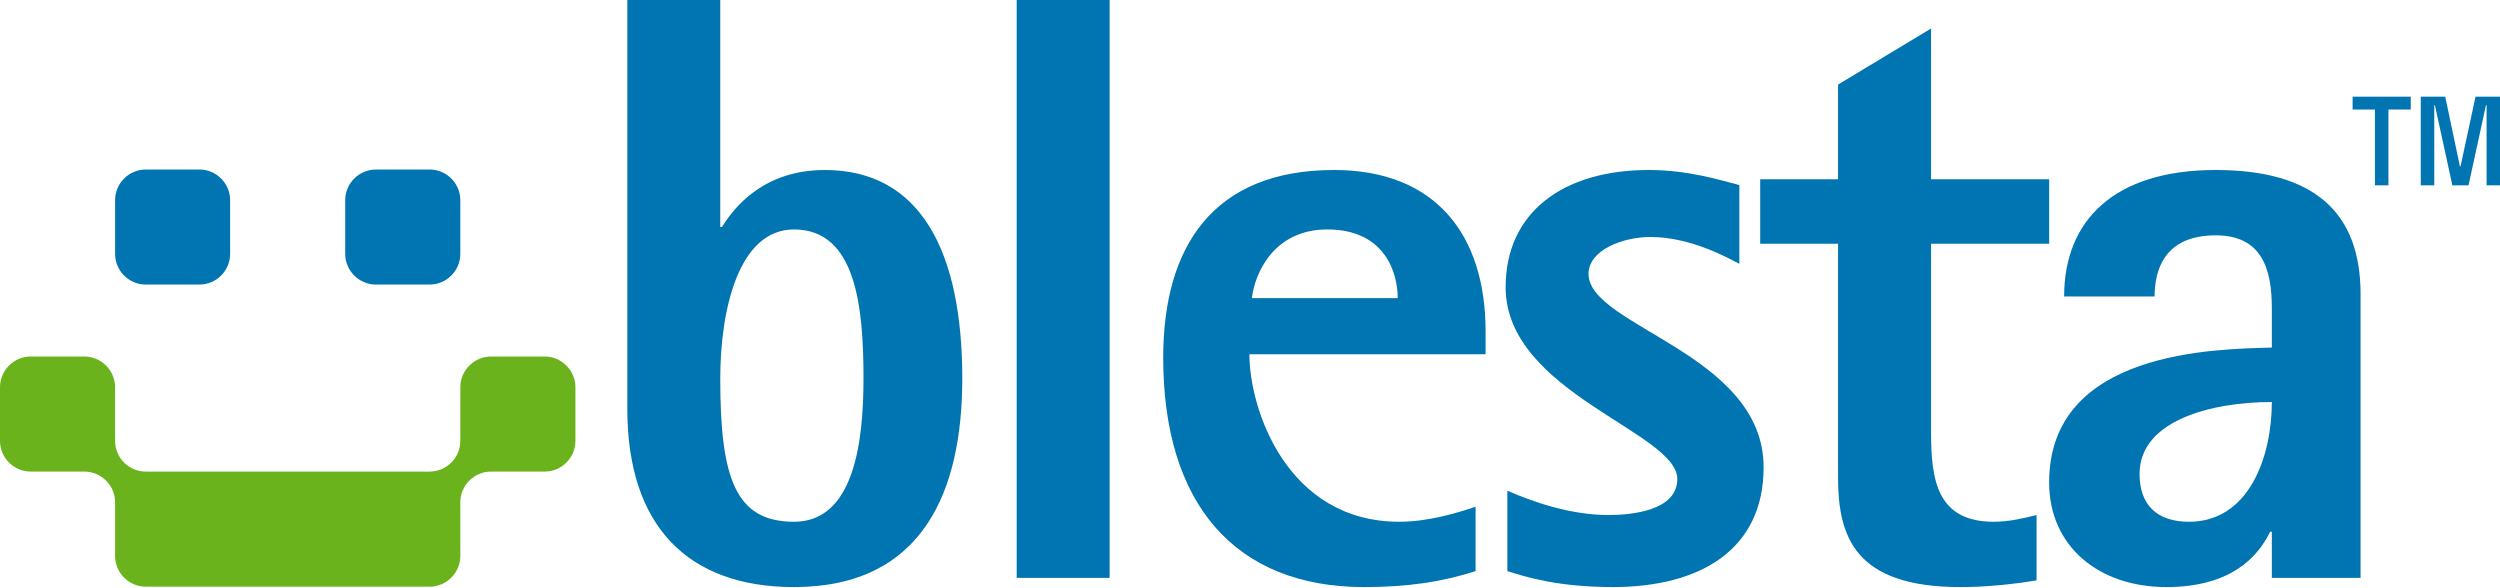
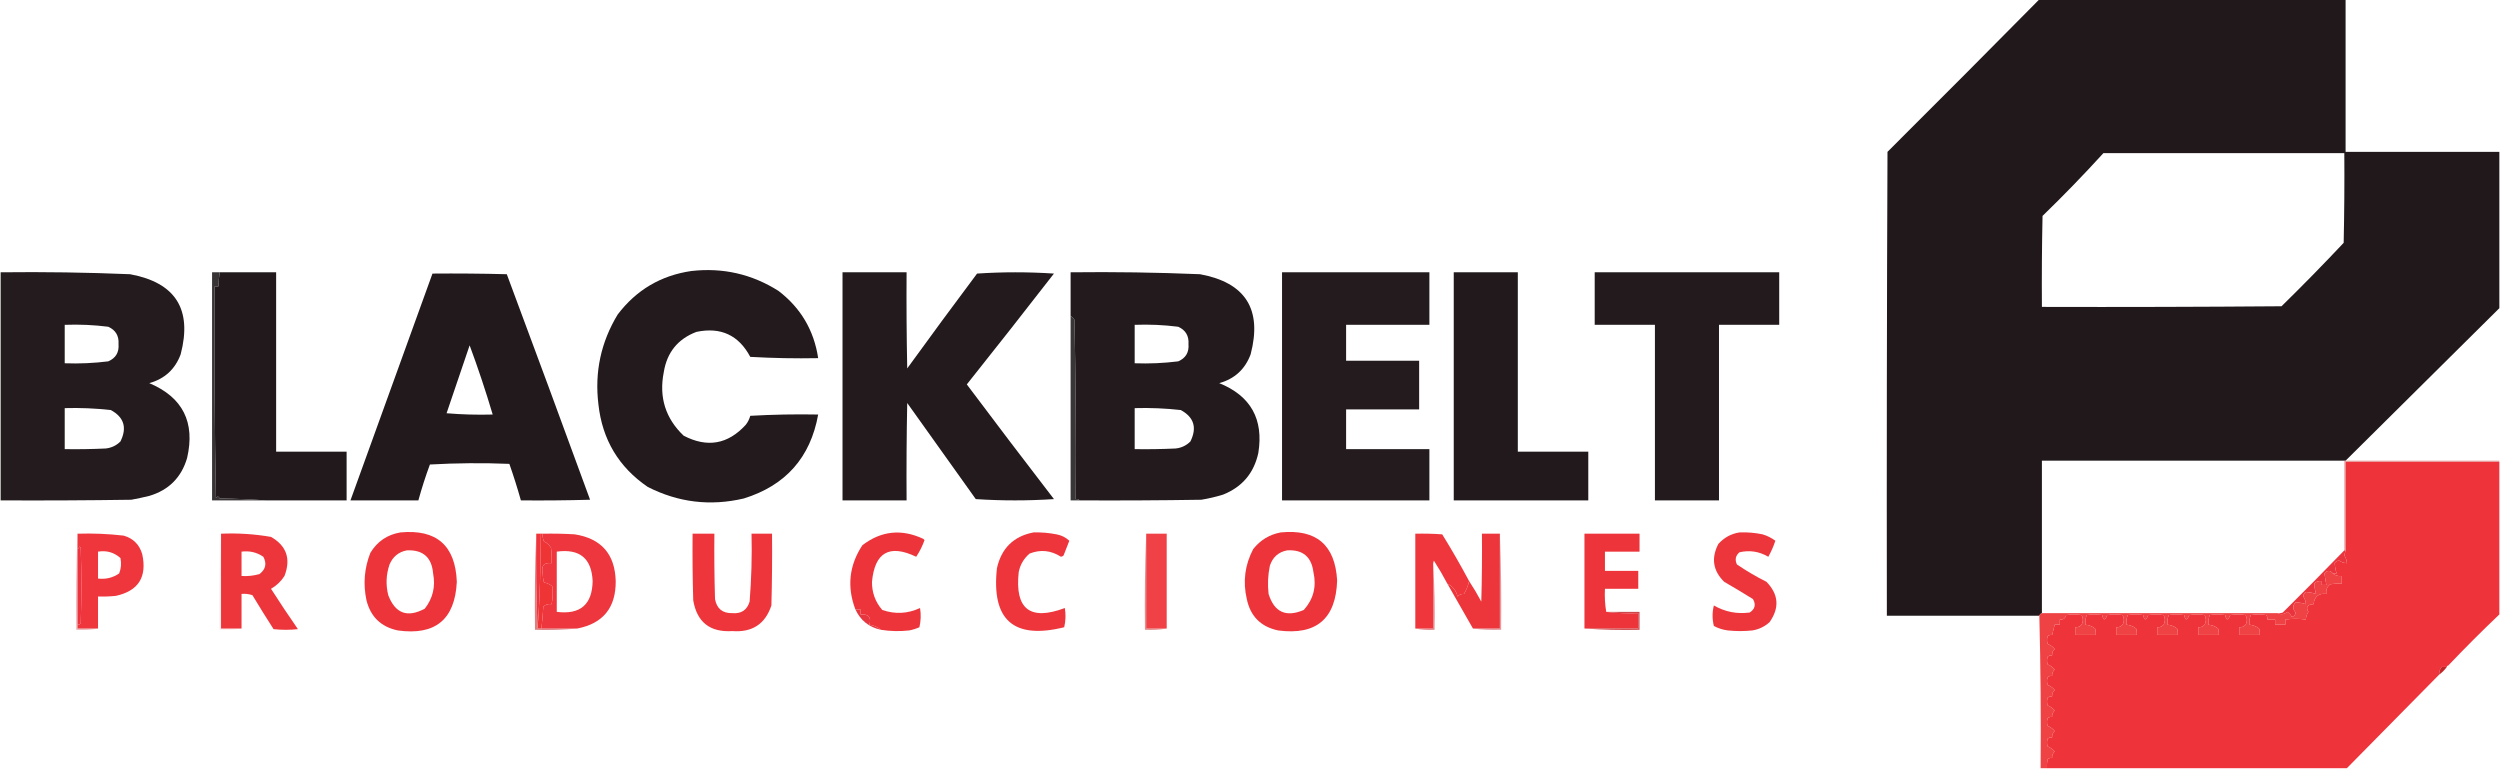
- <svg xmlns="http://www.w3.org/2000/svg" version="1.1" id="Layer_1" x="0px" y="0px" width="800px" height="187.86px" viewBox="0 0 800 187.86" enable-background="new 0 0 800 187.86" xml:space="preserve">
+ <svg xmlns="http://www.w3.org/2000/svg" version="1.1" width="1951px" height="600px" style="shape-rendering:geometricPrecision; text-rendering:geometricPrecision; image-rendering:optimizeQuality; fill-rule:evenodd; clip-rule:evenodd">
  <g>
-     <g>
-       <path fill="#0075B2" d="M230.483,72.627h0.549c4.004-6.43,13.383-18.225,32.943-18.225c30.555,0,43.958,26.003,43.958,66.722    c0,35.658-12.332,66.736-53.857,66.736c-33.509,0-53.335-19.038-53.335-57.077V0h29.742V72.627z M254.076,166.963    c19.025,0,22.244-24.948,22.244-45.839c0-23.028-2.414-47.702-22.244-47.702c-17.953,0-23.593,26.273-23.593,47.702    C230.483,153.004,235.321,166.963,254.076,166.963z" />
-       <path fill="#0075B2" d="M325.341,0h29.74v184.919h-29.74V0z" />
-       <path fill="#0075B2" d="M472.186,182.746c-10.74,3.504-21.98,5.114-35.669,5.114c-41.246,0-64.29-26.528-64.29-73.418    c0-35.649,16.075-60.041,54.668-60.041c32.407,0,48.499,20.633,48.499,51.706v7.253h-75.581c0,17.672,12.074,53.603,47.978,53.603    c9.385,0,19.008-2.965,24.396-4.828V182.746z M447.267,95.4c0-8.032-4.019-21.978-22.539-21.978    c-17.384,0-23.3,14.475-24.118,21.978H447.267z" />
-       <path fill="#0075B2" d="M556.592,84.413c-3.225-1.612-15.297-8.575-28.425-8.575c-9.088,0-19.839,4.292-19.839,11.793    c0,16.873,56.031,25.454,56.031,61.91c0,26.248-20.126,38.319-48.265,38.319c-17.397,0-27.855-3.21-33.74-5.114v-25.721    c8.584,3.748,20.354,7.784,32.409,7.784c7.242,0,21.976-1.345,21.976-11.526c0-15.011-54.935-27.614-54.935-61.367    c0-23.852,18.224-37.515,45.838-37.515c12.574,0,22.77,3.215,28.949,4.826V84.413z" />
-       <path fill="#0075B2" d="M651.703,185.713c-8.052,1.335-16.344,2.147-24.395,2.147c-33.764,0-39.129-16.093-39.129-35.104V77.985    h-24.915V57.362h24.915V27.064l29.758-17.947v48.245h37.796v20.623h-37.796v60.287c0,15.296,1.88,28.69,20.075,28.69    c4.84,0,9.384-1.076,13.69-2.153V185.713z" />
-       <path fill="#0075B2" d="M726.988,170.152h-0.547c-4.021,8.334-12.835,17.708-33.208,17.708c-21.454,0-37.509-12.884-37.509-33.489    c0-42.352,53.569-42.636,71.264-43.154V98.618c0-12.6-3.203-23.309-17.973-23.309c-16.338,0-19.542,10.987-19.542,19.568h-28.951    c0-24.393,16.083-40.476,48.493-40.476c31.635,0,46.363,13.663,46.363,39.662v90.855h-28.391V170.152z M700.444,166.963    c19.324,0,26.544-20.921,26.544-38.317c-19.314,0-42.33,5.874-42.33,23.028C684.658,161.576,690.259,166.963,700.444,166.963z" />
-     </g>
-     <g>
-       <path fill="#0075B2" d="M759.981,35.045h-7.147v-4.119h18.61v4.119h-7.142v24.262h-4.321V35.045z M774.647,30.927h7.826    l4.696,22.306h0.203l4.799-22.306H800v28.38h-4.289v-25.64h-0.203l-5.58,25.64h-5.173l-5.581-25.64h-0.205v25.64h-4.321V30.927z" />
-     </g>
-     <path fill="#0075B2" d="M46.662,91.061h17.156c5.405,0,9.825-4.417,9.825-9.829V64.063c0-5.409-4.419-9.82-9.825-9.82H46.662   c-5.424,0-9.832,4.411-9.832,9.82v17.169C36.831,86.645,41.238,91.061,46.662,91.061z" />
-     <path fill="#0075B2" d="M137.472,91.061c5.398,0,9.831-4.417,9.831-9.829V64.063c0-5.409-4.433-9.82-9.831-9.82h-17.164   c-5.405,0-9.841,4.411-9.841,9.82v17.169c0,5.412,4.436,9.829,9.841,9.829H137.472z" />
-     <path fill="#6AB31D" d="M174.3,114.081h-17.164c-5.398,0-9.834,4.441-9.834,9.847v17.169c0,5.398-4.433,9.805-9.831,9.805h-90.81   c-5.424,0-9.832-4.406-9.832-9.805v-17.169c0-5.405-4.433-9.847-9.844-9.847H9.823c-5.4,0-9.823,4.441-9.823,9.847v17.169   c0,5.398,4.423,9.805,9.823,9.805h17.164c5.411,0,9.844,4.429,9.844,9.818v17.185c0,5.421,4.408,9.834,9.832,9.834h90.81   c5.398,0,9.831-4.413,9.831-9.834V160.72c0-5.39,4.436-9.818,9.834-9.818H174.3c5.398,0,9.836-4.406,9.836-9.805v-17.169   C184.137,118.522,179.698,114.081,174.3,114.081z" />
+     <path style="opacity:0.999" fill="#20181a" d="M 1591.5,-0.5 C 1671.17,-0.5 1750.83,-0.5 1830.5,-0.5C 1830.5,39.167 1830.5,78.833 1830.5,118.5C 1870.5,118.5 1910.5,118.5 1950.5,118.5C 1950.5,159.167 1950.5,199.833 1950.5,240.5C 1910.47,280.194 1870.47,319.86 1830.5,359.5C 1830.17,359.5 1829.83,359.5 1829.5,359.5C 1750.83,359.5 1672.17,359.5 1593.5,359.5C 1593.5,399.167 1593.5,438.833 1593.5,478.5C 1592.5,478.833 1591.83,479.5 1591.5,480.5C 1551.83,480.5 1512.17,480.5 1472.5,480.5C 1472.33,359.833 1472.5,239.166 1473,118.5C 1512.7,78.965 1552.2,39.299 1591.5,-0.5 Z M 1641.5,119.5 C 1704.17,119.5 1766.83,119.5 1829.5,119.5C 1829.67,142.836 1829.5,166.169 1829,189.5C 1813.2,206.305 1797.03,222.805 1780.5,239C 1718.17,239.5 1655.83,239.667 1593.5,239.5C 1593.33,215.831 1593.5,192.164 1594,168.5C 1610.4,152.602 1626.23,136.269 1641.5,119.5 Z" />
  </g>
  <g>
- </g>
+     <path style="opacity:0.99" fill="#20181a" d="M 539.5,211.5 C 564.091,208.715 586.758,213.882 607.5,227C 624.888,240.268 635.221,257.768 638.5,279.5C 620.821,279.833 603.154,279.5 585.5,278.5C 576.482,261.539 562.482,255.039 543.5,259C 528.974,264.519 520.474,275.019 518,290.5C 514.162,309.98 519.329,326.48 533.5,340C 551.916,349.6 568.083,346.767 582,331.5C 583.64,329.421 584.806,327.088 585.5,324.5C 603.154,323.5 620.821,323.167 638.5,323.5C 632.472,357.032 613.139,378.866 580.5,389C 554.379,395.145 529.379,392.145 505.5,380C 482.84,364.536 470.007,343.036 467,315.5C 463.957,290.376 468.957,267.043 482,245.5C 496.521,226.322 515.688,214.989 539.5,211.5 Z" />
+   </g>
  <g>
- </g>
+     <path style="opacity:0.987" fill="#20181a" d="M 0.5,212.5 C 34.187,212.099 67.853,212.599 101.5,214C 137.014,220.542 150.181,241.375 141,276.5C 136.67,288.163 128.503,295.663 116.5,299C 142.649,310.043 152.482,329.543 146,357.5C 141.526,372.64 131.693,382.474 116.5,387C 111.861,388.128 107.195,389.128 102.5,390C 68.502,390.5 34.502,390.667 0.5,390.5C 0.5,331.167 0.5,271.833 0.5,212.5 Z M 50.5,253.5 C 61.91,253.067 73.244,253.567 84.5,255C 90.254,257.603 92.921,262.103 92.5,268.5C 93.022,274.964 90.355,279.464 84.5,282C 73.23,283.409 61.897,283.909 50.5,283.5C 50.5,273.5 50.5,263.5 50.5,253.5 Z M 50.5,318.5 C 62.543,318.162 74.543,318.662 86.5,320C 96.799,325.626 99.299,333.793 94,344.5C 90.845,347.667 87.012,349.501 82.5,350C 71.838,350.5 61.172,350.667 50.5,350.5C 50.5,339.833 50.5,329.167 50.5,318.5 Z" />
+   </g>
  <g>
- </g>
+     <path style="opacity:0.879" fill="#1d191a" d="M 171.5,212.5 C 170.886,216.135 170.552,219.802 170.5,223.5C 169.5,223.5 168.5,223.5 167.5,223.5C 167.167,278.504 167.5,333.504 168.5,388.5C 169.675,387.145 170.675,387.312 171.5,389C 183.674,389.169 195.674,389.669 207.5,390.5C 193.5,390.5 179.5,390.5 165.5,390.5C 165.5,331.167 165.5,271.833 165.5,212.5C 167.5,212.5 169.5,212.5 171.5,212.5 Z" />
+   </g>
  <g>
- </g>
+     <path style="opacity:0.995" fill="#20181a" d="M 171.5,212.5 C 186.167,212.5 200.833,212.5 215.5,212.5C 215.5,259.167 215.5,305.833 215.5,352.5C 233.833,352.5 252.167,352.5 270.5,352.5C 270.5,365.167 270.5,377.833 270.5,390.5C 249.5,390.5 228.5,390.5 207.5,390.5C 195.674,389.669 183.674,389.169 171.5,389C 170.675,387.312 169.675,387.145 168.5,388.5C 167.5,333.504 167.167,278.504 167.5,223.5C 168.5,223.5 169.5,223.5 170.5,223.5C 170.552,219.802 170.886,216.135 171.5,212.5 Z" />
+   </g>
  <g>
- </g>
+     <path style="opacity:0.992" fill="#20181a" d="M 657.5,212.5 C 674.167,212.5 690.833,212.5 707.5,212.5C 707.333,237.502 707.5,262.502 708,287.5C 725.974,262.693 744.14,238.026 762.5,213.5C 782.5,212.167 802.5,212.167 822.5,213.5C 800.024,242.477 777.357,271.31 754.5,300C 776.975,329.975 799.641,359.809 822.5,389.5C 802.167,390.833 781.833,390.833 761.5,389.5C 743.667,364.5 725.833,339.5 708,314.5C 707.5,339.831 707.333,365.164 707.5,390.5C 690.833,390.5 674.167,390.5 657.5,390.5C 657.5,331.167 657.5,271.833 657.5,212.5 Z" />
+   </g>
  <g>
- </g>
+     <path style="opacity:0.99" fill="#20181a" d="M 842.5,390.5 C 841.791,389.596 840.791,389.263 839.5,389.5C 839.833,342.829 839.5,296.162 838.5,249.5C 837.712,248.23 836.712,247.23 835.5,246.5C 835.5,235.167 835.5,223.833 835.5,212.5C 869.187,212.099 902.853,212.599 936.5,214C 972.014,220.542 985.181,241.375 976,276.5C 971.67,288.163 963.503,295.663 951.5,299C 976.072,308.946 986.239,327.112 982,353.5C 978.568,369.203 969.402,380.036 954.5,386C 948.926,387.715 943.26,389.048 937.5,390C 905.835,390.5 874.168,390.667 842.5,390.5 Z M 885.5,253.5 C 896.91,253.067 908.244,253.567 919.5,255C 925.254,257.603 927.921,262.103 927.5,268.5C 928.022,274.964 925.355,279.464 919.5,282C 908.23,283.409 896.896,283.909 885.5,283.5C 885.5,273.5 885.5,263.5 885.5,253.5 Z M 885.5,318.5 C 897.543,318.162 909.543,318.662 921.5,320C 931.799,325.626 934.299,333.793 929,344.5C 925.845,347.667 922.012,349.501 917.5,350C 906.839,350.5 896.172,350.667 885.5,350.5C 885.5,339.833 885.5,329.167 885.5,318.5 Z" />
+   </g>
  <g>
- </g>
+     <path style="opacity:0.986" fill="#20181a" d="M 1000.5,212.5 C 1038.83,212.5 1077.17,212.5 1115.5,212.5C 1115.5,226.167 1115.5,239.833 1115.5,253.5C 1093.83,253.5 1072.17,253.5 1050.5,253.5C 1050.5,262.833 1050.5,272.167 1050.5,281.5C 1069.5,281.5 1088.5,281.5 1107.5,281.5C 1107.5,294.167 1107.5,306.833 1107.5,319.5C 1088.5,319.5 1069.5,319.5 1050.5,319.5C 1050.5,329.833 1050.5,340.167 1050.5,350.5C 1072.17,350.5 1093.83,350.5 1115.5,350.5C 1115.5,363.833 1115.5,377.167 1115.5,390.5C 1077.17,390.5 1038.83,390.5 1000.5,390.5C 1000.5,331.167 1000.5,271.833 1000.5,212.5 Z" />
+   </g>
  <g>
- </g>
+     <path style="opacity:0.996" fill="#20181a" d="M 1134.5,212.5 C 1151.17,212.5 1167.83,212.5 1184.5,212.5C 1184.5,259.167 1184.5,305.833 1184.5,352.5C 1202.83,352.5 1221.17,352.5 1239.5,352.5C 1239.5,365.167 1239.5,377.833 1239.5,390.5C 1204.5,390.5 1169.5,390.5 1134.5,390.5C 1134.5,331.167 1134.5,271.833 1134.5,212.5 Z" />
+   </g>
  <g>
- </g>
+     <path style="opacity:0.989" fill="#20181a" d="M 1244.5,212.5 C 1292.5,212.5 1340.5,212.5 1388.5,212.5C 1388.5,226.167 1388.5,239.833 1388.5,253.5C 1372.83,253.5 1357.17,253.5 1341.5,253.5C 1341.5,299.167 1341.5,344.833 1341.5,390.5C 1324.83,390.5 1308.17,390.5 1291.5,390.5C 1291.5,344.833 1291.5,299.167 1291.5,253.5C 1275.83,253.5 1260.17,253.5 1244.5,253.5C 1244.5,239.833 1244.5,226.167 1244.5,212.5 Z" />
+   </g>
  <g>
- </g>
+     <path style="opacity:0.993" fill="#20181a" d="M 337.5,213.5 C 356.836,213.333 376.17,213.5 395.5,214C 417.363,272.59 439.03,331.256 460.5,390C 442.503,390.5 424.503,390.667 406.5,390.5C 403.8,380.899 400.8,371.399 397.5,362C 376.825,361.167 356.159,361.334 335.5,362.5C 332.092,371.723 329.092,381.056 326.5,390.5C 308.833,390.5 291.167,390.5 273.5,390.5C 294.833,331.5 316.167,272.5 337.5,213.5 Z M 366.5,269.5 C 373.072,287.216 379.072,305.216 384.5,323.5C 372.482,323.832 360.482,323.499 348.5,322.5C 354.509,304.805 360.509,287.138 366.5,269.5 Z" />
+   </g>
  <g>
- </g>
+     <path style="opacity:0.874" fill="#1c191a" d="M 835.5,246.5 C 836.712,247.23 837.712,248.23 838.5,249.5C 839.5,296.162 839.833,342.829 839.5,389.5C 840.791,389.263 841.791,389.596 842.5,390.5C 840.167,390.5 837.833,390.5 835.5,390.5C 835.5,342.5 835.5,294.5 835.5,246.5 Z" />
+   </g>
  <g>
- </g>
+     <path style="opacity:0.506" fill="#ce4243" d="M 1829.5,359.5 C 1829.83,359.5 1830.17,359.5 1830.5,359.5C 1870.5,359.5 1910.5,359.5 1950.5,359.5C 1950.5,359.833 1950.5,360.167 1950.5,360.5C 1910.5,360.5 1870.5,360.5 1830.5,360.5C 1830.5,383.5 1830.5,406.5 1830.5,429.5C 1830.17,429.5 1829.83,429.5 1829.5,429.5C 1829.5,406.167 1829.5,382.833 1829.5,359.5 Z" />
+   </g>
  <g>
- </g>
+     <path style="opacity:0.999" fill="#ee333a" d="M 1950.5,360.5 C 1950.5,400.167 1950.5,439.833 1950.5,479.5C 1936.83,492.5 1923.5,505.833 1910.5,519.5C 1909.83,519.5 1909.5,519.833 1909.5,520.5C 1908.17,520.5 1906.83,520.5 1905.5,520.5C 1904.22,521.791 1903.55,523.791 1903.5,526.5C 1879.5,550.833 1855.5,575.167 1831.5,599.5C 1753.5,599.5 1675.5,599.5 1597.5,599.5C 1597.34,597.143 1597.5,594.81 1598,592.5C 1599.01,591.663 1600.18,591.33 1601.5,591.5C 1601.33,589.508 1602,587.842 1603.5,586.5C 1601.98,584.709 1600.15,583.376 1598,582.5C 1597.33,580.5 1597.33,578.5 1598,576.5C 1599.01,575.663 1600.18,575.33 1601.5,575.5C 1601.33,573.508 1602,571.842 1603.5,570.5C 1601.98,568.709 1600.15,567.376 1598,566.5C 1597.33,564.5 1597.33,562.5 1598,560.5C 1599.01,559.663 1600.18,559.33 1601.5,559.5C 1601.33,557.508 1602,555.842 1603.5,554.5C 1601.98,552.709 1600.15,551.376 1598,550.5C 1597.33,548.5 1597.33,546.5 1598,544.5C 1599.01,543.663 1600.18,543.33 1601.5,543.5C 1601.33,541.508 1602,539.842 1603.5,538.5C 1601.98,536.709 1600.15,535.376 1598,534.5C 1597.33,532.5 1597.33,530.5 1598,528.5C 1599.01,527.663 1600.18,527.33 1601.5,527.5C 1601.33,525.508 1602,523.842 1603.5,522.5C 1601.98,520.709 1600.15,519.376 1598,518.5C 1597.33,516.5 1597.33,514.5 1598,512.5C 1599.01,511.663 1600.18,511.33 1601.5,511.5C 1601.33,509.508 1602,507.842 1603.5,506.5C 1601.98,504.709 1600.15,503.376 1598,502.5C 1597.33,500.5 1597.33,498.5 1598,496.5C 1599.01,495.663 1600.18,495.33 1601.5,495.5C 1602.17,492.833 1602.83,490.167 1603.5,487.5C 1604.83,487.5 1606.17,487.5 1607.5,487.5C 1607.5,486.167 1607.5,484.833 1607.5,483.5C 1610.11,483.723 1611.78,482.556 1612.5,480C 1616.5,479.333 1620.5,479.333 1624.5,480C 1625.78,482.466 1625.78,484.966 1624.5,487.5C 1623.16,489.005 1621.49,489.672 1619.5,489.5C 1619.5,491.5 1619.5,493.5 1619.5,495.5C 1624.83,495.5 1630.17,495.5 1635.5,495.5C 1635.66,493.801 1635.49,492.134 1635,490.5C 1632.76,488.796 1630.26,487.796 1627.5,487.5C 1627.23,484.881 1627.56,482.381 1628.5,480C 1632.5,479.333 1636.5,479.333 1640.5,480C 1641.45,484.439 1642.79,484.439 1644.5,480C 1648.5,479.333 1652.5,479.333 1656.5,480C 1657.78,482.466 1657.78,484.966 1656.5,487.5C 1655.16,489.005 1653.49,489.672 1651.5,489.5C 1651.5,491.5 1651.5,493.5 1651.5,495.5C 1656.83,495.5 1662.17,495.5 1667.5,495.5C 1667.66,493.801 1667.49,492.134 1667,490.5C 1664.76,488.796 1662.26,487.796 1659.5,487.5C 1659.23,484.881 1659.56,482.381 1660.5,480C 1664.5,479.333 1668.5,479.333 1672.5,480C 1673.45,484.439 1674.79,484.439 1676.5,480C 1680.5,479.333 1684.5,479.333 1688.5,480C 1689.78,482.466 1689.78,484.966 1688.5,487.5C 1687.16,489.005 1685.49,489.672 1683.5,489.5C 1683.5,491.5 1683.5,493.5 1683.5,495.5C 1688.83,495.5 1694.17,495.5 1699.5,495.5C 1699.66,493.801 1699.49,492.134 1699,490.5C 1696.76,488.796 1694.26,487.796 1691.5,487.5C 1691.23,484.881 1691.56,482.381 1692.5,480C 1696.5,479.333 1700.5,479.333 1704.5,480C 1705.45,484.439 1706.79,484.439 1708.5,480C 1712.5,479.333 1716.5,479.333 1720.5,480C 1721.78,482.466 1721.78,484.966 1720.5,487.5C 1719.16,489.005 1717.49,489.672 1715.5,489.5C 1715.5,491.5 1715.5,493.5 1715.5,495.5C 1720.83,495.5 1726.17,495.5 1731.5,495.5C 1731.66,493.801 1731.49,492.134 1731,490.5C 1728.76,488.796 1726.26,487.796 1723.5,487.5C 1723.23,484.881 1723.56,482.381 1724.5,480C 1728.5,479.333 1732.5,479.333 1736.5,480C 1737.45,484.439 1738.79,484.439 1740.5,480C 1744.5,479.333 1748.5,479.333 1752.5,480C 1753.78,482.466 1753.78,484.966 1752.5,487.5C 1751.16,489.005 1749.49,489.672 1747.5,489.5C 1747.5,491.5 1747.5,493.5 1747.5,495.5C 1752.83,495.5 1758.17,495.5 1763.5,495.5C 1763.66,493.801 1763.49,492.134 1763,490.5C 1760.76,488.796 1758.26,487.796 1755.5,487.5C 1755.23,484.881 1755.56,482.381 1756.5,480C 1760.5,479.333 1764.5,479.333 1768.5,480C 1769.34,481.011 1769.67,482.178 1769.5,483.5C 1771.5,483.5 1773.5,483.5 1775.5,483.5C 1775.5,484.833 1775.5,486.167 1775.5,487.5C 1778.17,487.5 1780.83,487.5 1783.5,487.5C 1783.5,486.167 1783.5,484.833 1783.5,483.5C 1788.91,482.76 1794.24,482.76 1799.5,483.5C 1799.58,481.334 1800.25,479.334 1801.5,477.5C 1799.28,473.8 1800.62,471.8 1805.5,471.5C 1806.16,465.506 1809.49,462.839 1815.5,463.5C 1815.05,460.348 1816.05,457.848 1818.5,456C 1821.48,455.502 1824.48,455.335 1827.5,455.5C 1827.5,453.5 1827.5,451.5 1827.5,449.5C 1824.77,449.829 1822.44,449.163 1820.5,447.5C 1821.5,447.5 1822.5,447.5 1823.5,447.5C 1822.66,444.846 1822.16,442.179 1822,439.5C 1822.8,438.196 1823.97,437.529 1825.5,437.5C 1827.33,438.754 1829.33,439.421 1831.5,439.5C 1831.42,437.334 1830.75,435.334 1829.5,433.5C 1829.85,432.151 1830.18,430.817 1830.5,429.5C 1830.5,406.5 1830.5,383.5 1830.5,360.5C 1870.5,360.5 1910.5,360.5 1950.5,360.5 Z" />
+   </g>
  <g>
- </g>
+     <path style="opacity:0.988" fill="#ee343a" d="M 60.5,416.5 C 72.553,416.109 84.553,416.609 96.5,418C 104,420.167 108.833,425 111,432.5C 114.875,450.273 108.042,461.106 90.5,465C 85.845,465.499 81.178,465.666 76.5,465.5C 76.5,473.833 76.5,482.167 76.5,490.5C 71.167,490.5 65.833,490.5 60.5,490.5C 60.5,489.5 60.5,488.5 60.5,487.5C 61.496,487.586 62.329,487.252 63,486.5C 63.667,466.833 63.667,447.167 63,427.5C 62.667,427.167 62.333,426.833 62,426.5C 61.722,427.416 61.222,428.082 60.5,428.5C 60.5,424.5 60.5,420.5 60.5,416.5 Z M 76.5,430.5 C 83.206,429.407 89.04,431.074 94,435.5C 94.854,439.625 94.52,443.625 93,447.5C 88.072,450.889 82.572,452.223 76.5,451.5C 76.5,444.5 76.5,437.5 76.5,430.5 Z" />
+   </g>
  <g>
- </g>
+     <path style="opacity:0.992" fill="#ed343a" d="M 172.5,416.5 C 185.606,415.932 198.606,416.765 211.5,419C 223.659,425.958 227.159,436.125 222,449.5C 219.31,453.69 215.81,457.024 211.5,459.5C 218.304,470.136 225.304,480.636 232.5,491C 226.167,491.667 219.833,491.667 213.5,491C 207.875,482.251 202.375,473.417 197,464.5C 194.281,463.556 191.448,463.223 188.5,463.5C 188.5,472.5 188.5,481.5 188.5,490.5C 183.167,490.5 177.833,490.5 172.5,490.5C 172.5,465.833 172.5,441.167 172.5,416.5 Z M 188.5,430.5 C 194.728,429.683 200.395,431.016 205.5,434.5C 208.355,439.785 207.355,444.285 202.5,448C 197.934,449.309 193.267,449.809 188.5,449.5C 188.5,443.167 188.5,436.833 188.5,430.5 Z" />
+   </g>
+   <g>
+     <path style="opacity:0.681" fill="#ca4346" d="M 418.5,416.5 C 418.169,441.339 418.502,466.006 419.5,490.5C 420.5,490.5 421.5,490.5 422.5,490.5C 431.833,490.5 441.167,490.5 450.5,490.5C 439.679,491.495 428.679,491.828 417.5,491.5C 417.169,466.328 417.502,441.328 418.5,416.5 Z" />
+   </g>
+   <g>
+     <path style="opacity:0.991" fill="#ef323c" d="M 418.5,416.5 C 419.5,416.5 420.5,416.5 421.5,416.5C 422.088,441.267 421.421,465.933 419.5,490.5C 418.502,466.006 418.169,441.339 418.5,416.5 Z" />
+   </g>
+   <g>
+     <path style="opacity:0.998" fill="#ef3436" d="M 421.5,416.5 C 422.167,416.5 422.833,416.5 423.5,416.5C 423.318,418.591 423.652,420.591 424.5,422.5C 426.818,423.652 428.652,425.319 430,427.5C 430.499,431.486 430.666,435.486 430.5,439.5C 424.501,438.795 422.168,441.462 423.5,447.5C 423.559,449.891 423.893,452.225 424.5,454.5C 426.969,455.036 429.136,456.036 431,457.5C 431.564,462.194 431.397,466.86 430.5,471.5C 427.921,471.083 425.754,471.75 424,473.5C 423.688,479.199 423.188,484.866 422.5,490.5C 421.5,490.5 420.5,490.5 419.5,490.5C 421.421,465.933 422.088,441.267 421.5,416.5 Z" />
+   </g>
+   <g>
+     <path style="opacity:0.587" fill="#cc4342" d="M 894.5,416.5 C 894.5,441.167 894.5,465.833 894.5,490.5C 899.833,490.5 905.167,490.5 910.5,490.5C 905.025,491.489 899.358,491.822 893.5,491.5C 893.169,466.328 893.502,441.328 894.5,416.5 Z" />
+   </g>
+   <g>
+     <path style="opacity:0.994" fill="#ed343b" d="M 1170.5,416.5 C 1170.5,441.167 1170.5,465.833 1170.5,490.5C 1163.5,490.5 1156.5,490.5 1149.5,490.5C 1142.83,478.833 1136.17,467.167 1129.5,455.5C 1133.73,457.607 1136.4,460.941 1137.5,465.5C 1138.85,464.05 1140.52,463.383 1142.5,463.5C 1144.33,460.492 1145.66,457.158 1146.5,453.5C 1149.89,458.605 1153.06,463.938 1156,469.5C 1156.5,451.836 1156.67,434.17 1156.5,416.5C 1161.17,416.5 1165.83,416.5 1170.5,416.5 Z" />
+   </g>
+   <g>
+     <path style="opacity:0.525" fill="#cc4149" d="M 1170.5,416.5 C 1171.5,441.328 1171.83,466.328 1171.5,491.5C 1163.98,491.825 1156.65,491.492 1149.5,490.5C 1156.5,490.5 1163.5,490.5 1170.5,490.5C 1170.5,465.833 1170.5,441.167 1170.5,416.5 Z" />
+   </g>
+   <g>
+     <path style="opacity:0.993" fill="#ed343a" d="M 540.5,416.5 C 546.167,416.5 551.833,416.5 557.5,416.5C 557.333,433.503 557.5,450.503 558,467.5C 559.333,474.996 563.833,478.663 571.5,478.5C 578.529,479.082 583.029,476.082 585,469.5C 586.414,451.875 586.914,434.209 586.5,416.5C 591.833,416.5 597.167,416.5 602.5,416.5C 602.667,435.17 602.5,453.836 602,472.5C 597.189,487.007 587.022,493.674 571.5,492.5C 554.079,493.568 543.912,485.568 541,468.5C 540.5,451.17 540.333,433.837 540.5,416.5 Z" />
+   </g>
+   <g>
+     <path style="opacity:0.998" fill="#ed343a" d="M 1253.5,477.5 C 1261.65,478.493 1269.98,478.826 1278.5,478.5C 1278.5,482.5 1278.5,486.5 1278.5,490.5C 1264.5,490.5 1250.5,490.5 1236.5,490.5C 1236.5,465.833 1236.5,441.167 1236.5,416.5C 1250.83,416.5 1265.17,416.5 1279.5,416.5C 1279.5,421.167 1279.5,425.833 1279.5,430.5C 1270.5,430.5 1261.5,430.5 1252.5,430.5C 1252.5,435.5 1252.5,440.5 1252.5,445.5C 1261.17,445.5 1269.83,445.5 1278.5,445.5C 1278.5,450.167 1278.5,454.833 1278.5,459.5C 1269.83,459.5 1261.17,459.5 1252.5,459.5C 1252.18,465.69 1252.51,471.69 1253.5,477.5 Z" />
+   </g>
+   <g>
+     <path style="opacity:0.993" fill="#ed343a" d="M 806.5,415.5 C 812.555,415.338 818.555,415.838 824.5,417C 828.374,417.727 831.707,419.393 834.5,422C 833,425.833 831.5,429.667 830,433.5C 829.439,434.022 828.772,434.355 828,434.5C 820.164,429.487 811.997,428.653 803.5,432C 798.964,435.862 796.131,440.695 795,446.5C 791.869,475.373 803.869,484.706 831,474.5C 831.829,479.533 831.662,484.533 830.5,489.5C 791.098,499.268 773.598,483.935 778,443.5C 781.474,427.858 790.974,418.525 806.5,415.5 Z" />
+   </g>
+   <g>
+     <path style="opacity:0.991" fill="#ed343b" d="M 423.5,416.5 C 431.84,416.334 440.173,416.5 448.5,417C 469.251,420.255 479.918,432.422 480.5,453.5C 480.652,474.246 470.652,486.58 450.5,490.5C 441.167,490.5 431.833,490.5 422.5,490.5C 423.188,484.866 423.688,479.199 424,473.5C 425.754,471.75 427.921,471.083 430.5,471.5C 431.397,466.86 431.564,462.194 431,457.5C 429.136,456.036 426.969,455.036 424.5,454.5C 423.893,452.225 423.559,449.891 423.5,447.5C 422.168,441.462 424.501,438.795 430.5,439.5C 430.666,435.486 430.499,431.486 430,427.5C 428.652,425.319 426.818,423.652 424.5,422.5C 423.652,420.591 423.318,418.591 423.5,416.5 Z M 434.5,430.5 C 452.372,428.054 461.706,435.721 462.5,453.5C 462.171,471.821 452.838,479.821 434.5,477.5C 434.5,461.833 434.5,446.167 434.5,430.5 Z" />
+   </g>
+   <g>
+     <path style="opacity:1" fill="#ed343a" d="M 999.5,415.5 C 1027.26,412.762 1041.92,425.262 1043.5,453C 1042.56,482.938 1027.23,495.938 997.5,492C 984,489.167 975.833,481 973,467.5C 969.84,453.841 971.507,440.841 978,428.5C 983.571,421.467 990.738,417.134 999.5,415.5 Z M 1004.5,429.5 C 1016.62,428.792 1023.46,434.459 1025,446.5C 1027.54,457.734 1025.04,467.567 1017.5,476C 1003.61,481.97 994.444,477.803 990,463.5C 989.152,456.101 989.485,448.767 991,441.5C 993.221,434.77 997.721,430.77 1004.5,429.5 Z" />
+   </g>
+   <g>
+     <path style="opacity:0.93" fill="#ef3339" d="M 894.5,416.5 C 899.833,416.5 905.167,416.5 910.5,416.5C 910.5,441.167 910.5,465.833 910.5,490.5C 905.167,490.5 899.833,490.5 894.5,490.5C 894.5,465.833 894.5,441.167 894.5,416.5 Z" />
+   </g>
+   <g>
+     <path style="opacity:0.392" fill="#cc4249" d="M 60.5,416.5 C 60.5,420.5 60.5,424.5 60.5,428.5C 60.5,448.167 60.5,467.833 60.5,487.5C 60.5,488.5 60.5,489.5 60.5,490.5C 65.833,490.5 71.167,490.5 76.5,490.5C 71.025,491.489 65.358,491.822 59.5,491.5C 59.169,466.328 59.502,441.328 60.5,416.5 Z" />
+   </g>
+   <g>
+     <path style="opacity:1" fill="#ed3240" d="M 60.5,487.5 C 60.5,467.833 60.5,448.167 60.5,428.5C 61.222,428.082 61.722,427.416 62,426.5C 62.333,426.833 62.667,427.167 63,427.5C 63.667,447.167 63.667,466.833 63,486.5C 62.329,487.252 61.496,487.586 60.5,487.5 Z" />
+   </g>
+   <g>
+     <path style="opacity:0.999" fill="#ed343a" d="M 687.5,491.5 C 684.912,489.375 681.912,488.042 678.5,487.5C 680.146,481.756 677.813,479.09 671.5,479.5C 671.5,478.167 671.5,476.833 671.5,475.5C 670.167,475.5 668.833,475.5 667.5,475.5C 660.846,457.846 662.68,441.18 673,425.5C 687.692,414.231 703.526,412.565 720.5,420.5C 720.833,420.833 721.167,421.167 721.5,421.5C 719.831,426.171 717.664,430.504 715,434.5C 694.152,424.507 682.652,431.007 680.5,454C 680.406,462.39 683.073,469.723 688.5,476C 698.499,479.488 708.332,478.988 718,474.5C 718.829,479.533 718.662,484.533 717.5,489.5C 714.93,490.634 712.264,491.468 709.5,492C 701.988,492.822 694.655,492.655 687.5,491.5 Z" />
+   </g>
+   <g>
+     <path style="opacity:1" fill="#ea343d" d="M 1829.5,429.5 C 1829.83,429.5 1830.17,429.5 1830.5,429.5C 1830.18,430.817 1829.85,432.151 1829.5,433.5C 1830.75,435.334 1831.42,437.334 1831.5,439.5C 1829.33,439.421 1827.33,438.754 1825.5,437.5C 1823.97,437.529 1822.8,438.196 1822,439.5C 1822.16,442.179 1822.66,444.846 1823.5,447.5C 1822.5,447.5 1821.5,447.5 1820.5,447.5C 1818.41,444.886 1816.24,444.886 1814,447.5C 1814.4,450.451 1814.9,453.451 1815.5,456.5C 1814.17,456.5 1812.83,456.5 1811.5,456.5C 1811.5,455.5 1811.5,454.5 1811.5,453.5C 1809.28,453.178 1807.44,453.845 1806,455.5C 1806.16,458.179 1806.66,460.846 1807.5,463.5C 1804.85,462.658 1802.18,462.158 1799.5,462C 1798.2,462.804 1797.53,463.971 1797.5,465.5C 1798.75,467.334 1799.42,469.334 1799.5,471.5C 1796.85,470.658 1794.18,470.158 1791.5,470C 1789.05,472.536 1789.05,475.203 1791.5,478C 1791.29,479.871 1790.29,481.038 1788.5,481.5C 1787.82,479.875 1786.65,478.542 1785,477.5C 1782.58,479.493 1780.08,479.826 1777.5,478.5C 1778.87,478.657 1780.21,478.49 1781.5,478C 1797.7,461.965 1813.7,445.799 1829.5,429.5 Z" />
+   </g>
+   <g>
+     <path style="opacity:0.106" fill="#cb4346" d="M 172.5,416.5 C 172.5,441.167 172.5,465.833 172.5,490.5C 177.833,490.5 183.167,490.5 188.5,490.5C 183.025,491.489 177.358,491.822 171.5,491.5C 171.169,466.328 171.502,441.328 172.5,416.5 Z" />
+   </g>
+   <g>
+     <path style="opacity:0.991" fill="#ed343a" d="M 1357.5,415.5 C 1363.57,415.261 1369.57,415.761 1375.5,417C 1379.2,418.11 1382.53,419.777 1385.5,422C 1384.06,426.373 1382.23,430.54 1380,434.5C 1372.9,430.345 1365.4,429.178 1357.5,431C 1354.42,433.612 1353.76,436.779 1355.5,440.5C 1362.84,445.504 1370.5,450.004 1378.5,454C 1388.04,463.774 1388.88,474.274 1381,485.5C 1377.16,489 1372.66,491.166 1367.5,492C 1361.17,492.667 1354.83,492.667 1348.5,492C 1344.61,491.535 1340.94,490.369 1337.5,488.5C 1336.17,483.167 1336.17,477.833 1337.5,472.5C 1346.22,477.513 1355.55,479.347 1365.5,478C 1369.64,475.28 1370.48,471.78 1368,467.5C 1360.58,462.874 1353.08,458.374 1345.5,454C 1336.77,445.36 1335.27,435.527 1341,424.5C 1345.52,419.495 1351.02,416.495 1357.5,415.5 Z" />
+   </g>
+   <g>
+     <path style="opacity:0.634" fill="#ce4147" d="M 1118.5,441.5 C 1119.5,457.992 1119.83,474.658 1119.5,491.5C 1114.31,491.821 1109.31,491.487 1104.5,490.5C 1109.17,490.5 1113.83,490.5 1118.5,490.5C 1118.5,474.167 1118.5,457.833 1118.5,441.5 Z" />
+   </g>
+   <g>
+     <path style="opacity:0.928" fill="#ee3437" d="M 1820.5,447.5 C 1822.44,449.163 1824.77,449.829 1827.5,449.5C 1827.5,451.5 1827.5,453.5 1827.5,455.5C 1824.48,455.335 1821.48,455.502 1818.5,456C 1816.05,457.848 1815.05,460.348 1815.5,463.5C 1809.49,462.839 1806.16,465.506 1805.5,471.5C 1800.62,471.8 1799.28,473.8 1801.5,477.5C 1800.25,479.334 1799.58,481.334 1799.5,483.5C 1794.24,482.76 1788.91,482.76 1783.5,483.5C 1783.5,484.833 1783.5,486.167 1783.5,487.5C 1780.83,487.5 1778.17,487.5 1775.5,487.5C 1775.5,486.167 1775.5,484.833 1775.5,483.5C 1773.5,483.5 1771.5,483.5 1769.5,483.5C 1769.67,482.178 1769.34,481.011 1768.5,480C 1764.5,479.333 1760.5,479.333 1756.5,480C 1755.56,482.381 1755.23,484.881 1755.5,487.5C 1758.26,487.796 1760.76,488.796 1763,490.5C 1763.49,492.134 1763.66,493.801 1763.5,495.5C 1758.17,495.5 1752.83,495.5 1747.5,495.5C 1747.5,493.5 1747.5,491.5 1747.5,489.5C 1749.49,489.672 1751.16,489.005 1752.5,487.5C 1753.78,484.966 1753.78,482.466 1752.5,480C 1748.5,479.333 1744.5,479.333 1740.5,480C 1738.79,484.439 1737.45,484.439 1736.5,480C 1732.5,479.333 1728.5,479.333 1724.5,480C 1723.56,482.381 1723.23,484.881 1723.5,487.5C 1726.26,487.796 1728.76,488.796 1731,490.5C 1731.49,492.134 1731.66,493.801 1731.5,495.5C 1726.17,495.5 1720.83,495.5 1715.5,495.5C 1715.5,493.5 1715.5,491.5 1715.5,489.5C 1717.49,489.672 1719.16,489.005 1720.5,487.5C 1721.78,484.966 1721.78,482.466 1720.5,480C 1716.5,479.333 1712.5,479.333 1708.5,480C 1706.79,484.439 1705.45,484.439 1704.5,480C 1700.5,479.333 1696.5,479.333 1692.5,480C 1691.56,482.381 1691.23,484.881 1691.5,487.5C 1694.26,487.796 1696.76,488.796 1699,490.5C 1699.49,492.134 1699.66,493.801 1699.5,495.5C 1694.17,495.5 1688.83,495.5 1683.5,495.5C 1683.5,493.5 1683.5,491.5 1683.5,489.5C 1685.49,489.672 1687.16,489.005 1688.5,487.5C 1689.78,484.966 1689.78,482.466 1688.5,480C 1684.5,479.333 1680.5,479.333 1676.5,480C 1674.79,484.439 1673.45,484.439 1672.5,480C 1668.5,479.333 1664.5,479.333 1660.5,480C 1659.56,482.381 1659.23,484.881 1659.5,487.5C 1662.26,487.796 1664.76,488.796 1667,490.5C 1667.49,492.134 1667.66,493.801 1667.5,495.5C 1662.17,495.5 1656.83,495.5 1651.5,495.5C 1651.5,493.5 1651.5,491.5 1651.5,489.5C 1653.49,489.672 1655.16,489.005 1656.5,487.5C 1657.78,484.966 1657.78,482.466 1656.5,480C 1652.5,479.333 1648.5,479.333 1644.5,480C 1642.79,484.439 1641.45,484.439 1640.5,480C 1636.5,479.333 1632.5,479.333 1628.5,480C 1627.56,482.381 1627.23,484.881 1627.5,487.5C 1630.26,487.796 1632.76,488.796 1635,490.5C 1635.49,492.134 1635.66,493.801 1635.5,495.5C 1630.17,495.5 1624.83,495.5 1619.5,495.5C 1619.5,493.5 1619.5,491.5 1619.5,489.5C 1621.49,489.672 1623.16,489.005 1624.5,487.5C 1625.78,484.966 1625.78,482.466 1624.5,480C 1620.5,479.333 1616.5,479.333 1612.5,480C 1611.78,482.556 1610.11,483.723 1607.5,483.5C 1607.5,484.833 1607.5,486.167 1607.5,487.5C 1606.17,487.5 1604.83,487.5 1603.5,487.5C 1602.83,490.167 1602.17,492.833 1601.5,495.5C 1600.18,495.33 1599.01,495.663 1598,496.5C 1597.33,498.5 1597.33,500.5 1598,502.5C 1600.15,503.376 1601.98,504.709 1603.5,506.5C 1602,507.842 1601.33,509.508 1601.5,511.5C 1600.18,511.33 1599.01,511.663 1598,512.5C 1597.33,514.5 1597.33,516.5 1598,518.5C 1600.15,519.376 1601.98,520.709 1603.5,522.5C 1602,523.842 1601.33,525.508 1601.5,527.5C 1600.18,527.33 1599.01,527.663 1598,528.5C 1597.33,530.5 1597.33,532.5 1598,534.5C 1600.15,535.376 1601.98,536.709 1603.5,538.5C 1602,539.842 1601.33,541.508 1601.5,543.5C 1600.18,543.33 1599.01,543.663 1598,544.5C 1597.33,546.5 1597.33,548.5 1598,550.5C 1600.15,551.376 1601.98,552.709 1603.5,554.5C 1602,555.842 1601.33,557.508 1601.5,559.5C 1600.18,559.33 1599.01,559.663 1598,560.5C 1597.33,562.5 1597.33,564.5 1598,566.5C 1600.15,567.376 1601.98,568.709 1603.5,570.5C 1602,571.842 1601.33,573.508 1601.5,575.5C 1600.18,575.33 1599.01,575.663 1598,576.5C 1597.33,578.5 1597.33,580.5 1598,582.5C 1600.15,583.376 1601.98,584.709 1603.5,586.5C 1602,587.842 1601.33,589.508 1601.5,591.5C 1600.18,591.33 1599.01,591.663 1598,592.5C 1597.5,594.81 1597.34,597.143 1597.5,599.5C 1595.83,599.5 1594.17,599.5 1592.5,599.5C 1592.83,559.663 1592.5,519.996 1591.5,480.5C 1591.83,479.5 1592.5,478.833 1593.5,478.5C 1654.83,478.5 1716.17,478.5 1777.5,478.5C 1780.08,479.826 1782.58,479.493 1785,477.5C 1786.65,478.542 1787.82,479.875 1788.5,481.5C 1790.29,481.038 1791.29,479.871 1791.5,478C 1789.05,475.203 1789.05,472.536 1791.5,470C 1794.18,470.158 1796.85,470.658 1799.5,471.5C 1799.42,469.334 1798.75,467.334 1797.5,465.5C 1797.53,463.971 1798.2,462.804 1799.5,462C 1802.18,462.158 1804.85,462.658 1807.5,463.5C 1806.66,460.846 1806.16,458.179 1806,455.5C 1807.44,453.845 1809.28,453.178 1811.5,453.5C 1811.5,454.5 1811.5,455.5 1811.5,456.5C 1812.83,456.5 1814.17,456.5 1815.5,456.5C 1814.9,453.451 1814.4,450.451 1814,447.5C 1816.24,444.886 1818.41,444.886 1820.5,447.5 Z" />
+   </g>
+   <g>
+     <path style="opacity:0.982" fill="#ee3339" d="M 1146.5,453.5 C 1145.66,457.158 1144.33,460.492 1142.5,463.5C 1140.52,463.383 1138.85,464.05 1137.5,465.5C 1136.4,460.941 1133.73,457.607 1129.5,455.5C 1126.26,449.363 1122.76,443.363 1119,437.5C 1118.51,438.793 1118.34,440.127 1118.5,441.5C 1118.5,457.833 1118.5,474.167 1118.5,490.5C 1113.83,490.5 1109.17,490.5 1104.5,490.5C 1104.5,465.833 1104.5,441.167 1104.5,416.5C 1111.51,416.334 1118.51,416.5 1125.5,417C 1132.89,428.949 1139.89,441.116 1146.5,453.5 Z" />
+   </g>
+   <g>
+     <path style="opacity:1" fill="#ed343a" d="M 312.5,415.5 C 340.701,412.867 355.367,425.701 356.5,454C 355.074,483.421 339.741,496.088 310.5,492C 297.446,489.279 289.279,481.446 286,468.5C 283.297,455.833 284.297,443.499 289,431.5C 294.402,422.552 302.235,417.219 312.5,415.5 Z M 317.5,429.5 C 330.092,428.925 336.926,434.925 338,447.5C 339.982,457.737 337.815,466.903 331.5,475C 317.946,482.301 308.446,478.801 303,464.5C 300.963,456.417 301.296,448.417 304,440.5C 306.616,434.372 311.116,430.706 317.5,429.5 Z" />
+   </g>
+   <g>
+     <path style="opacity:1" fill="#e63740" d="M 667.5,475.5 C 668.833,475.5 670.167,475.5 671.5,475.5C 671.5,476.833 671.5,478.167 671.5,479.5C 677.813,479.09 680.146,481.756 678.5,487.5C 681.912,488.042 684.912,489.375 687.5,491.5C 678.186,489.524 671.52,484.191 667.5,475.5 Z" />
+   </g>
+   <g>
+     <path style="opacity:0.973" fill="#cc4246" d="M 1253.5,477.5 C 1262.17,477.5 1270.83,477.5 1279.5,477.5C 1279.5,482.167 1279.5,486.833 1279.5,491.5C 1264.99,491.829 1250.66,491.496 1236.5,490.5C 1250.5,490.5 1264.5,490.5 1278.5,490.5C 1278.5,486.5 1278.5,482.5 1278.5,478.5C 1269.98,478.826 1261.65,478.493 1253.5,477.5 Z" />
+   </g>
+   <g>
+     <path style="opacity:0.098" fill="#571914" d="M 1910.5,519.5 C 1911.83,520.167 1911.83,520.167 1910.5,519.5 Z" />
+   </g>
+   <g>
+     <path style="opacity:1" fill="#c1272a" d="M 1909.5,520.5 C 1907.83,522.833 1905.83,524.833 1903.5,526.5C 1903.55,523.791 1904.22,521.791 1905.5,520.5C 1906.83,520.5 1908.17,520.5 1909.5,520.5 Z" />
+   </g>
</svg>
